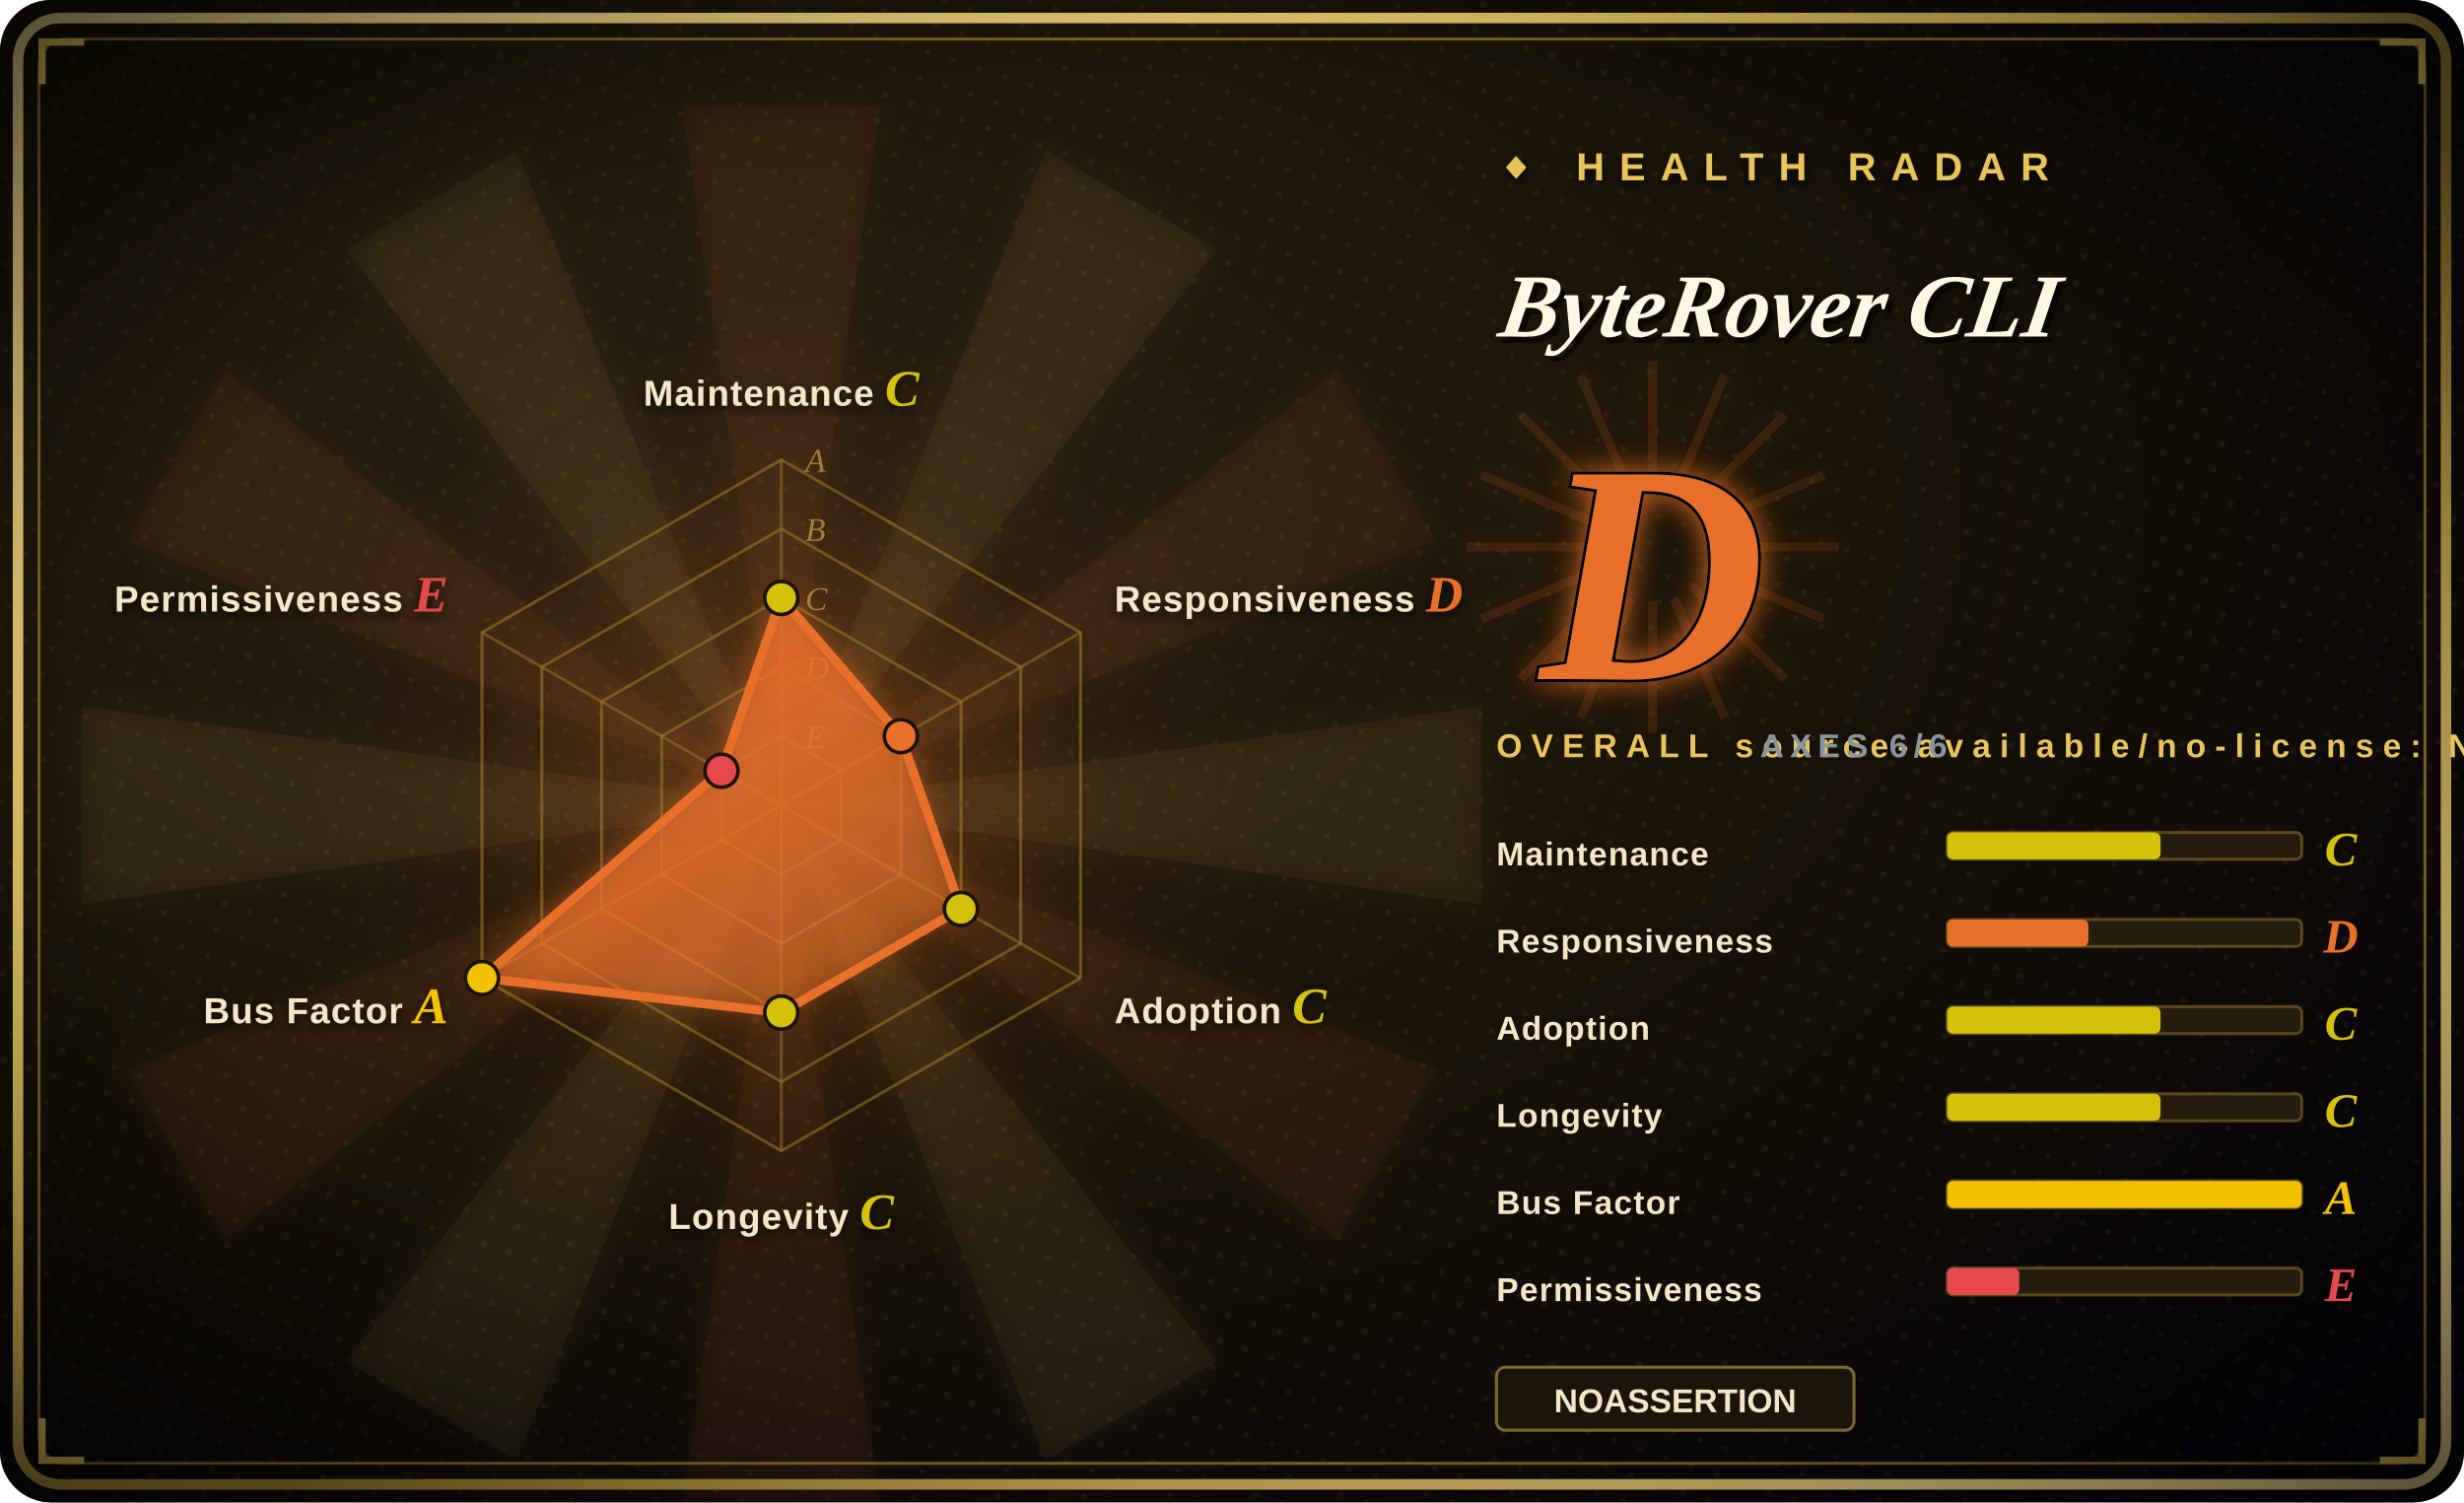
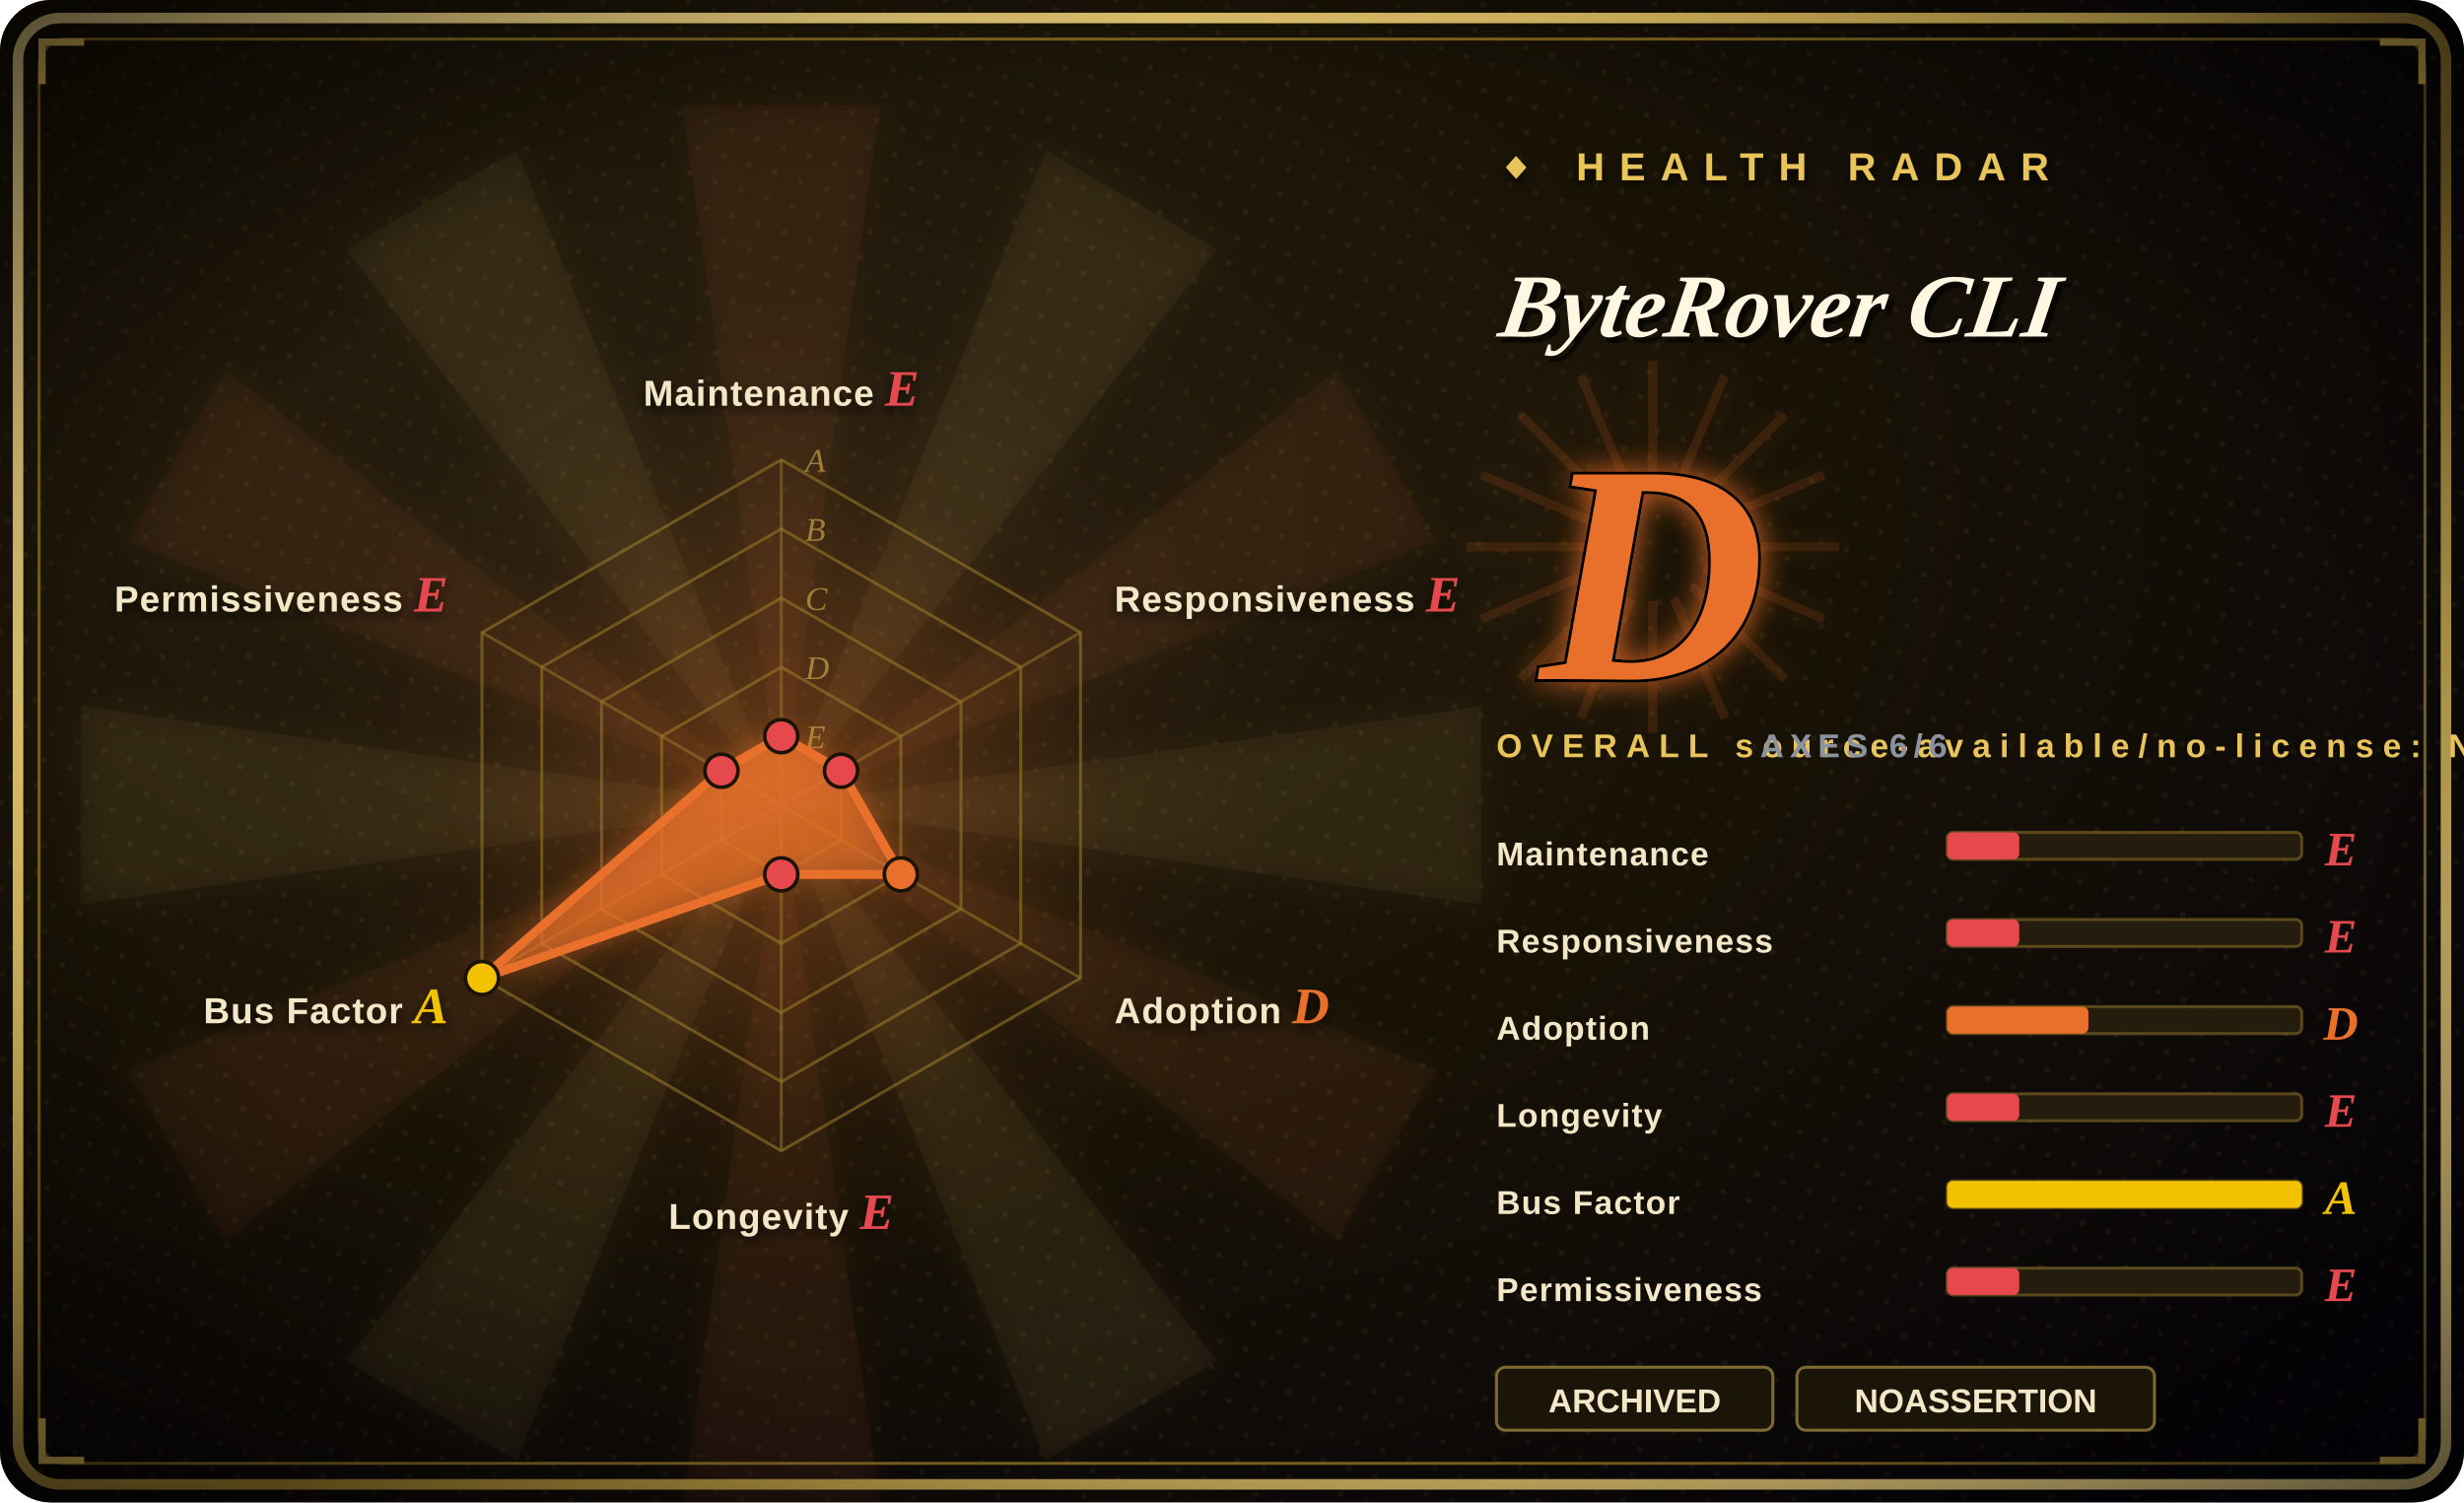
<svg xmlns="http://www.w3.org/2000/svg" width="820" height="500" viewBox="0 0 820 500">
  <defs>
    <radialGradient id="bg" cx="30%" cy="34%" r="90%">
      <stop offset="0%" stop-color="#2a2010" />
      <stop offset="48%" stop-color="#181206" />
      <stop offset="100%" stop-color="#05030a" />
    </radialGradient>
    <radialGradient id="vig" cx="50%" cy="50%" r="72%">
      <stop offset="62%" stop-color="#000000" stop-opacity="0" />
      <stop offset="100%" stop-color="#000000" stop-opacity="0.72" />
    </radialGradient>
    <linearGradient id="frame" x1="0" y1="0" x2="1" y2="1">
      <stop offset="0%" stop-color="#f6dd92" />
      <stop offset="45%" stop-color="#E8C45A" />
      <stop offset="55%" stop-color="#9c7d2a" />
      <stop offset="100%" stop-color="#f6dd92" />
    </linearGradient>
    <linearGradient id="poly" x1="0" y1="0" x2="0.7" y2="1">
      <stop offset="0%" stop-color="#E8702A" stop-opacity="0.92" />
      <stop offset="100%" stop-color="#E8702A" stop-opacity="0.34" />
    </linearGradient>
    <radialGradient id="halo" cx="50%" cy="50%" r="50%">
      <stop offset="0%" stop-color="#E8702A" stop-opacity="0.34" />
      <stop offset="68%" stop-color="#E8702A" stop-opacity="0.04" />
      <stop offset="100%" stop-color="#E8702A" stop-opacity="0" />
    </radialGradient>
    <filter id="glow" x="-60%" y="-60%" width="220%" height="220%">
      <feGaussianBlur stdDeviation="5" result="b" />
      <feMerge>
        <feMergeNode in="b" />
        <feMergeNode in="SourceGraphic" />
      </feMerge>
    </filter>
    <filter id="soft" x="-30%" y="-30%" width="160%" height="160%">
      <feDropShadow dx="0" dy="2" stdDeviation="2" flood-color="#000" flood-opacity="0.7" />
    </filter>
    <pattern id="halftone" width="9" height="9" patternUnits="userSpaceOnUse" patternTransform="rotate(18)">
      <circle cx="2" cy="2" r="1" fill="#E8C45A" fill-opacity="0.06" />
    </pattern>
  </defs>
  <rect width="820" height="500" rx="17" fill="url(#bg)" />
  <rect width="820" height="500" rx="17" fill="url(#halftone)" />
  <g opacity="0.5" filter="url(#glow)">
    <path d="M260,268 L493,235 L493,301 Z" fill="#E8C45A" fill-opacity="0.10" />
    <path d="M260,268 L478,356 L445,413 Z" fill="#E8702A" fill-opacity="0.10" />
    <path d="M260,268 L405,453 L348,486 Z" fill="#E8C45A" fill-opacity="0.10" />
    <path d="M260,268 L293,501 L227,501 Z" fill="#E8702A" fill-opacity="0.10" />
    <path d="M260,268 L172,486 L115,453 Z" fill="#E8C45A" fill-opacity="0.10" />
    <path d="M260,268 L75,413 L42,356 Z" fill="#E8702A" fill-opacity="0.10" />
    <path d="M260,268 L27,301 L27,235 Z" fill="#E8C45A" fill-opacity="0.10" />
    <path d="M260,268 L42,180 L75,123 Z" fill="#E8702A" fill-opacity="0.10" />
    <path d="M260,268 L115,83 L172,50 Z" fill="#E8C45A" fill-opacity="0.10" />
    <path d="M260,268 L227,35 L293,35 Z" fill="#E8702A" fill-opacity="0.10" />
    <path d="M260,268 L348,50 L405,83 Z" fill="#E8C45A" fill-opacity="0.10" />
    <path d="M260,268 L445,123 L478,180 Z" fill="#E8702A" fill-opacity="0.10" />
  </g>
  <circle cx="260" cy="268" r="161" fill="url(#halo)" />
  <rect x="6" y="6" width="808" height="488" rx="14" fill="none" stroke="url(#frame)" stroke-width="3.5" />
  <rect x="13" y="13" width="794" height="474" rx="9" fill="none" stroke="#9c7d2a" stroke-width="1" stroke-opacity="0.8" />
  <path d="M14,28 L14,14 L28,14" fill="none" stroke="#E8C45A" stroke-width="2.4" />
  <path d="M806,28 L806,14 L792,14" fill="none" stroke="#E8C45A" stroke-width="2.4" />
  <path d="M14,472 L14,486 L28,486" fill="none" stroke="#E8C45A" stroke-width="2.4" />
  <path d="M806,472 L806,486 L792,486" fill="none" stroke="#E8C45A" stroke-width="2.4" />
  <rect width="820" height="500" rx="17" fill="url(#vig)" />
  <polygon points="260.0,153.0 359.6,210.5 359.6,325.5 260.0,383.0 160.4,325.5 160.4,210.5" fill="none" stroke="#9c7d2a" stroke-opacity="0.55" stroke-width="1" />
  <polygon points="260.0,176.0 339.7,222.0 339.7,314.0 260.0,360.0 180.3,314.0 180.3,222.0" fill="none" stroke="#9c7d2a" stroke-opacity="0.55" stroke-width="1" />
  <polygon points="260.0,199.0 319.8,233.5 319.8,302.5 260.0,337.0 200.2,302.5 200.2,233.5" fill="none" stroke="#9c7d2a" stroke-opacity="0.55" stroke-width="1" />
  <polygon points="260.0,222.0 299.8,245.0 299.8,291.0 260.0,314.0 220.2,291.0 220.2,245.0" fill="none" stroke="#9c7d2a" stroke-opacity="0.55" stroke-width="1" />
  <polygon points="260.0,245.0 279.9,256.5 279.9,279.5 260.0,291.0 240.1,279.5 240.1,256.5" fill="none" stroke="#9c7d2a" stroke-opacity="0.55" stroke-width="1" />
  <line x1="260" y1="268" x2="260.0" y2="153.0" stroke="#9c7d2a" stroke-opacity="0.5" stroke-width="1" />
  <line x1="260" y1="268" x2="359.6" y2="210.5" stroke="#9c7d2a" stroke-opacity="0.5" stroke-width="1" />
  <line x1="260" y1="268" x2="359.6" y2="325.5" stroke="#9c7d2a" stroke-opacity="0.5" stroke-width="1" />
  <line x1="260" y1="268" x2="260.0" y2="383.0" stroke="#9c7d2a" stroke-opacity="0.5" stroke-width="1" />
  <line x1="260" y1="268" x2="160.4" y2="325.5" stroke="#9c7d2a" stroke-opacity="0.5" stroke-width="1" />
  <line x1="260" y1="268" x2="160.4" y2="210.5" stroke="#9c7d2a" stroke-opacity="0.5" stroke-width="1" />
  <text x="268" y="157.0" font-size="11" font-style="italic" fill="#E8C45A" fill-opacity="0.55" font-family="'Georgia','Times New Roman',serif">A</text>
  <text x="268" y="180.0" font-size="11" font-style="italic" fill="#E8C45A" fill-opacity="0.55" font-family="'Georgia','Times New Roman',serif">B</text>
  <text x="268" y="203.0" font-size="11" font-style="italic" fill="#E8C45A" fill-opacity="0.55" font-family="'Georgia','Times New Roman',serif">C</text>
  <text x="268" y="226.0" font-size="11" font-style="italic" fill="#E8C45A" fill-opacity="0.55" font-family="'Georgia','Times New Roman',serif">D</text>
  <text x="268" y="249.0" font-size="11" font-style="italic" fill="#E8C45A" fill-opacity="0.55" font-family="'Georgia','Times New Roman',serif">E</text>
-   <polygon points="260.0,199.0 299.8,245.0 319.8,302.5 260.0,337.0 160.4,325.5 240.1,256.5" fill="url(#poly)" filter="url(#glow)" />
-   <line x1="260.0" y1="199.0" x2="299.8" y2="245.0" stroke="#E8702A" stroke-width="3" />
-   <line x1="299.8" y1="245.0" x2="319.8" y2="302.5" stroke="#E8702A" stroke-width="3" />
-   <line x1="319.8" y1="302.5" x2="260.0" y2="337.0" stroke="#E8702A" stroke-width="3" />
-   <line x1="260.0" y1="337.0" x2="160.4" y2="325.5" stroke="#E8702A" stroke-width="3" />
+   <polygon points="260.0,245.0 279.9,256.5 299.8,291.0 260.0,291.0 160.4,325.5 240.1,256.5" fill="url(#poly)" filter="url(#glow)" />
+   <line x1="260.0" y1="245.0" x2="279.9" y2="256.5" stroke="#E8702A" stroke-width="3" />
+   <line x1="279.9" y1="256.5" x2="299.8" y2="291.0" stroke="#E8702A" stroke-width="3" />
+   <line x1="299.8" y1="291.0" x2="260.0" y2="291.0" stroke="#E8702A" stroke-width="3" />
+   <line x1="260.0" y1="291.0" x2="160.4" y2="325.5" stroke="#E8702A" stroke-width="3" />
  <line x1="160.4" y1="325.5" x2="240.1" y2="256.5" stroke="#E8702A" stroke-width="3" />
-   <line x1="240.1" y1="256.5" x2="260.0" y2="199.0" stroke="#E8702A" stroke-width="3" />
-   <circle cx="260.0" cy="199.0" r="5.5" fill="#D4C20A" stroke="#1a1306" stroke-width="1.2" />
-   <circle cx="299.8" cy="245.0" r="5.5" fill="#E8702A" stroke="#1a1306" stroke-width="1.2" />
-   <circle cx="319.8" cy="302.5" r="5.5" fill="#D4C20A" stroke="#1a1306" stroke-width="1.2" />
-   <circle cx="260.0" cy="337.0" r="5.5" fill="#D4C20A" stroke="#1a1306" stroke-width="1.2" />
+   <line x1="240.1" y1="256.5" x2="260.0" y2="245.0" stroke="#E8702A" stroke-width="3" />
+   <circle cx="260.0" cy="245.0" r="5.5" fill="#E5484D" stroke="#1a1306" stroke-width="1.2" />
+   <circle cx="279.9" cy="256.5" r="5.5" fill="#E5484D" stroke="#1a1306" stroke-width="1.2" />
+   <circle cx="299.8" cy="291.0" r="5.5" fill="#E8702A" stroke="#1a1306" stroke-width="1.2" />
+   <circle cx="260.0" cy="291.0" r="5.5" fill="#E5484D" stroke="#1a1306" stroke-width="1.2" />
  <circle cx="160.4" cy="325.5" r="5.5" fill="#F2C200" stroke="#1a1306" stroke-width="1.2" />
  <circle cx="240.1" cy="256.5" r="5.5" fill="#E5484D" stroke="#1a1306" stroke-width="1.2" />
-   <text x="260.0" y="135.0" font-size="12" font-weight="900" fill="#f3e7c8" text-anchor="middle" font-family="'Arial Black','Helvetica Neue',Arial,sans-serif" letter-spacing="0.4" filter="url(#soft)">Maintenance <tspan fill="#D4C20A" font-family="'Georgia','Times New Roman',serif" font-style="italic" font-size="17">C</tspan>
+   <text x="260.0" y="135.0" font-size="12" font-weight="900" fill="#f3e7c8" text-anchor="middle" font-family="'Arial Black','Helvetica Neue',Arial,sans-serif" letter-spacing="0.4" filter="url(#soft)">Maintenance <tspan fill="#E5484D" font-family="'Georgia','Times New Roman',serif" font-style="italic" font-size="17">E</tspan>
  </text>
-   <text x="370.9" y="203.5" font-size="12" font-weight="900" fill="#f3e7c8" text-anchor="start" font-family="'Arial Black','Helvetica Neue',Arial,sans-serif" letter-spacing="0.4" filter="url(#soft)">Responsiveness <tspan fill="#E8702A" font-family="'Georgia','Times New Roman',serif" font-style="italic" font-size="17">D</tspan>
+   <text x="370.9" y="203.5" font-size="12" font-weight="900" fill="#f3e7c8" text-anchor="start" font-family="'Arial Black','Helvetica Neue',Arial,sans-serif" letter-spacing="0.4" filter="url(#soft)">Responsiveness <tspan fill="#E5484D" font-family="'Georgia','Times New Roman',serif" font-style="italic" font-size="17">E</tspan>
  </text>
-   <text x="370.9" y="340.5" font-size="12" font-weight="900" fill="#f3e7c8" text-anchor="start" font-family="'Arial Black','Helvetica Neue',Arial,sans-serif" letter-spacing="0.4" filter="url(#soft)">Adoption <tspan fill="#D4C20A" font-family="'Georgia','Times New Roman',serif" font-style="italic" font-size="17">C</tspan>
+   <text x="370.9" y="340.5" font-size="12" font-weight="900" fill="#f3e7c8" text-anchor="start" font-family="'Arial Black','Helvetica Neue',Arial,sans-serif" letter-spacing="0.4" filter="url(#soft)">Adoption <tspan fill="#E8702A" font-family="'Georgia','Times New Roman',serif" font-style="italic" font-size="17">D</tspan>
  </text>
-   <text x="260.0" y="409.0" font-size="12" font-weight="900" fill="#f3e7c8" text-anchor="middle" font-family="'Arial Black','Helvetica Neue',Arial,sans-serif" letter-spacing="0.4" filter="url(#soft)">Longevity <tspan fill="#D4C20A" font-family="'Georgia','Times New Roman',serif" font-style="italic" font-size="17">C</tspan>
+   <text x="260.0" y="409.0" font-size="12" font-weight="900" fill="#f3e7c8" text-anchor="middle" font-family="'Arial Black','Helvetica Neue',Arial,sans-serif" letter-spacing="0.4" filter="url(#soft)">Longevity <tspan fill="#E5484D" font-family="'Georgia','Times New Roman',serif" font-style="italic" font-size="17">E</tspan>
  </text>
  <text x="149.1" y="340.5" font-size="12" font-weight="900" fill="#f3e7c8" text-anchor="end" font-family="'Arial Black','Helvetica Neue',Arial,sans-serif" letter-spacing="0.4" filter="url(#soft)">Bus Factor <tspan fill="#F2C200" font-family="'Georgia','Times New Roman',serif" font-style="italic" font-size="17">A</tspan>
  </text>
  <text x="149.1" y="203.5" font-size="12" font-weight="900" fill="#f3e7c8" text-anchor="end" font-family="'Arial Black','Helvetica Neue',Arial,sans-serif" letter-spacing="0.4" filter="url(#soft)">Permissiveness <tspan fill="#E5484D" font-family="'Georgia','Times New Roman',serif" font-style="italic" font-size="17">E</tspan>
  </text>
  <text x="498" y="60" font-size="13" letter-spacing="5" fill="#E8C45A" font-weight="900" font-family="'Arial Black','Helvetica Neue',Arial,sans-serif" filter="url(#soft)">◆ HEALTH RADAR</text>
  <g transform="translate(498,112) skewX(-9)">
    <text x="2" y="2" font-size="30" font-weight="900" font-style="italic" fill="#000" fill-opacity="0.6" font-family="'Georgia','Times New Roman',serif">ByteRover CLI</text>
    <text x="0" y="0" font-size="30" font-weight="900" font-style="italic" fill="#fff7e2" font-family="'Georgia','Times New Roman',serif">ByteRover CLI</text>
  </g>
  <line x1="498" y1="124" x2="648" y2="124" stroke="url(#frame)" stroke-width="2" />
  <g opacity="0.85" filter="url(#glow)">
    <line x1="568" y1="182" x2="612" y2="182" stroke="#E8702A" stroke-opacity="0.16" stroke-width="3" />
    <line x1="567" y1="189" x2="607" y2="206" stroke="#E8702A" stroke-opacity="0.16" stroke-width="3" />
    <line x1="563" y1="195" x2="594" y2="226" stroke="#E8702A" stroke-opacity="0.16" stroke-width="3" />
    <line x1="557" y1="199" x2="574" y2="239" stroke="#E8702A" stroke-opacity="0.16" stroke-width="3" />
    <line x1="550" y1="200" x2="550" y2="244" stroke="#E8702A" stroke-opacity="0.16" stroke-width="3" />
    <line x1="543" y1="199" x2="526" y2="239" stroke="#E8702A" stroke-opacity="0.16" stroke-width="3" />
    <line x1="537" y1="195" x2="506" y2="226" stroke="#E8702A" stroke-opacity="0.16" stroke-width="3" />
    <line x1="533" y1="189" x2="493" y2="206" stroke="#E8702A" stroke-opacity="0.16" stroke-width="3" />
    <line x1="532" y1="182" x2="488" y2="182" stroke="#E8702A" stroke-opacity="0.16" stroke-width="3" />
    <line x1="533" y1="175" x2="493" y2="158" stroke="#E8702A" stroke-opacity="0.16" stroke-width="3" />
    <line x1="537" y1="169" x2="506" y2="138" stroke="#E8702A" stroke-opacity="0.16" stroke-width="3" />
    <line x1="543" y1="165" x2="526" y2="125" stroke="#E8702A" stroke-opacity="0.16" stroke-width="3" />
    <line x1="550" y1="164" x2="550" y2="120" stroke="#E8702A" stroke-opacity="0.16" stroke-width="3" />
    <line x1="557" y1="165" x2="574" y2="125" stroke="#E8702A" stroke-opacity="0.16" stroke-width="3" />
    <line x1="563" y1="169" x2="594" y2="138" stroke="#E8702A" stroke-opacity="0.16" stroke-width="3" />
    <line x1="567" y1="175" x2="607" y2="158" stroke="#E8702A" stroke-opacity="0.16" stroke-width="3" />
  </g>
  <text x="550" y="226" font-size="104" font-weight="900" font-style="italic" text-anchor="middle" fill="#E8702A" stroke="#000" stroke-width="2" paint-order="stroke" font-family="'Georgia','Times New Roman',serif" filter="url(#glow)">D</text>
  <text x="498" y="252" font-size="11" letter-spacing="3" fill="#E8C45A" font-family="'Arial Black','Helvetica Neue',Arial,sans-serif" font-weight="900">OVERALL   source-available/no-license: NOASSERTION</text>
  <text x="648" y="252" font-size="11" letter-spacing="2" fill="#8B949E" font-family="'Arial Black','Helvetica Neue',Arial,sans-serif" font-weight="900" text-anchor="end">AXES 6/6</text>
  <text x="498" y="288" font-size="11" font-weight="900" fill="#f3e7c8" font-family="'Arial Black','Helvetica Neue',Arial,sans-serif" letter-spacing="0.4">Maintenance</text>
  <rect x="648" y="277" width="118" height="9" rx="2" fill="#241d0e" stroke="#9c7d2a" stroke-opacity="0.5" />
-   <rect x="648" y="277" width="71" height="9" rx="2" fill="#D4C20A" />
-   <text x="779" y="288" font-size="16" font-weight="900" font-style="italic" fill="#D4C20A" font-family="'Georgia','Times New Roman',serif" text-anchor="middle">C</text>
+   <rect x="648" y="277" width="24" height="9" rx="2" fill="#E5484D" />
+   <text x="779" y="288" font-size="16" font-weight="900" font-style="italic" fill="#E5484D" font-family="'Georgia','Times New Roman',serif" text-anchor="middle">E</text>
  <text x="498" y="317" font-size="11" font-weight="900" fill="#f3e7c8" font-family="'Arial Black','Helvetica Neue',Arial,sans-serif" letter-spacing="0.4">Responsiveness</text>
  <rect x="648" y="306" width="118" height="9" rx="2" fill="#241d0e" stroke="#9c7d2a" stroke-opacity="0.5" />
-   <rect x="648" y="306" width="47" height="9" rx="2" fill="#E8702A" />
-   <text x="779" y="317" font-size="16" font-weight="900" font-style="italic" fill="#E8702A" font-family="'Georgia','Times New Roman',serif" text-anchor="middle">D</text>
+   <rect x="648" y="306" width="24" height="9" rx="2" fill="#E5484D" />
+   <text x="779" y="317" font-size="16" font-weight="900" font-style="italic" fill="#E5484D" font-family="'Georgia','Times New Roman',serif" text-anchor="middle">E</text>
  <text x="498" y="346" font-size="11" font-weight="900" fill="#f3e7c8" font-family="'Arial Black','Helvetica Neue',Arial,sans-serif" letter-spacing="0.4">Adoption</text>
  <rect x="648" y="335" width="118" height="9" rx="2" fill="#241d0e" stroke="#9c7d2a" stroke-opacity="0.5" />
-   <rect x="648" y="335" width="71" height="9" rx="2" fill="#D4C20A" />
-   <text x="779" y="346" font-size="16" font-weight="900" font-style="italic" fill="#D4C20A" font-family="'Georgia','Times New Roman',serif" text-anchor="middle">C</text>
+   <rect x="648" y="335" width="47" height="9" rx="2" fill="#E8702A" />
+   <text x="779" y="346" font-size="16" font-weight="900" font-style="italic" fill="#E8702A" font-family="'Georgia','Times New Roman',serif" text-anchor="middle">D</text>
  <text x="498" y="375" font-size="11" font-weight="900" fill="#f3e7c8" font-family="'Arial Black','Helvetica Neue',Arial,sans-serif" letter-spacing="0.4">Longevity</text>
  <rect x="648" y="364" width="118" height="9" rx="2" fill="#241d0e" stroke="#9c7d2a" stroke-opacity="0.5" />
-   <rect x="648" y="364" width="71" height="9" rx="2" fill="#D4C20A" />
-   <text x="779" y="375" font-size="16" font-weight="900" font-style="italic" fill="#D4C20A" font-family="'Georgia','Times New Roman',serif" text-anchor="middle">C</text>
+   <rect x="648" y="364" width="24" height="9" rx="2" fill="#E5484D" />
+   <text x="779" y="375" font-size="16" font-weight="900" font-style="italic" fill="#E5484D" font-family="'Georgia','Times New Roman',serif" text-anchor="middle">E</text>
  <text x="498" y="404" font-size="11" font-weight="900" fill="#f3e7c8" font-family="'Arial Black','Helvetica Neue',Arial,sans-serif" letter-spacing="0.4">Bus Factor</text>
  <rect x="648" y="393" width="118" height="9" rx="2" fill="#241d0e" stroke="#9c7d2a" stroke-opacity="0.5" />
  <rect x="648" y="393" width="118" height="9" rx="2" fill="#F2C200" />
  <text x="779" y="404" font-size="16" font-weight="900" font-style="italic" fill="#F2C200" font-family="'Georgia','Times New Roman',serif" text-anchor="middle">A</text>
  <text x="498" y="433" font-size="11" font-weight="900" fill="#f3e7c8" font-family="'Arial Black','Helvetica Neue',Arial,sans-serif" letter-spacing="0.4">Permissiveness</text>
  <rect x="648" y="422" width="118" height="9" rx="2" fill="#241d0e" stroke="#9c7d2a" stroke-opacity="0.5" />
  <rect x="648" y="422" width="24" height="9" rx="2" fill="#E5484D" />
  <text x="779" y="433" font-size="16" font-weight="900" font-style="italic" fill="#E5484D" font-family="'Georgia','Times New Roman',serif" text-anchor="middle">E</text>
-   <rect x="498" y="455" width="119" height="21" rx="3" fill="#1b1408" stroke="#E8C45A" stroke-opacity="0.5" />
-   <text x="557.5" y="470" font-size="11" font-weight="700" fill="#f3e7c8" text-anchor="middle" font-family="'Arial Black','Helvetica Neue',Arial,sans-serif">NOASSERTION</text>
+   <rect x="498" y="455" width="92" height="21" rx="3" fill="#1b1408" stroke="#E8C45A" stroke-opacity="0.5" />
+   <text x="544.0" y="470" font-size="11" font-weight="700" fill="#f3e7c8" text-anchor="middle" font-family="'Arial Black','Helvetica Neue',Arial,sans-serif">ARCHIVED</text>
+   <rect x="598" y="455" width="119" height="21" rx="3" fill="#1b1408" stroke="#E8C45A" stroke-opacity="0.5" />
+   <text x="657.5" y="470" font-size="11" font-weight="700" fill="#f3e7c8" text-anchor="middle" font-family="'Arial Black','Helvetica Neue',Arial,sans-serif">NOASSERTION</text>
</svg>
